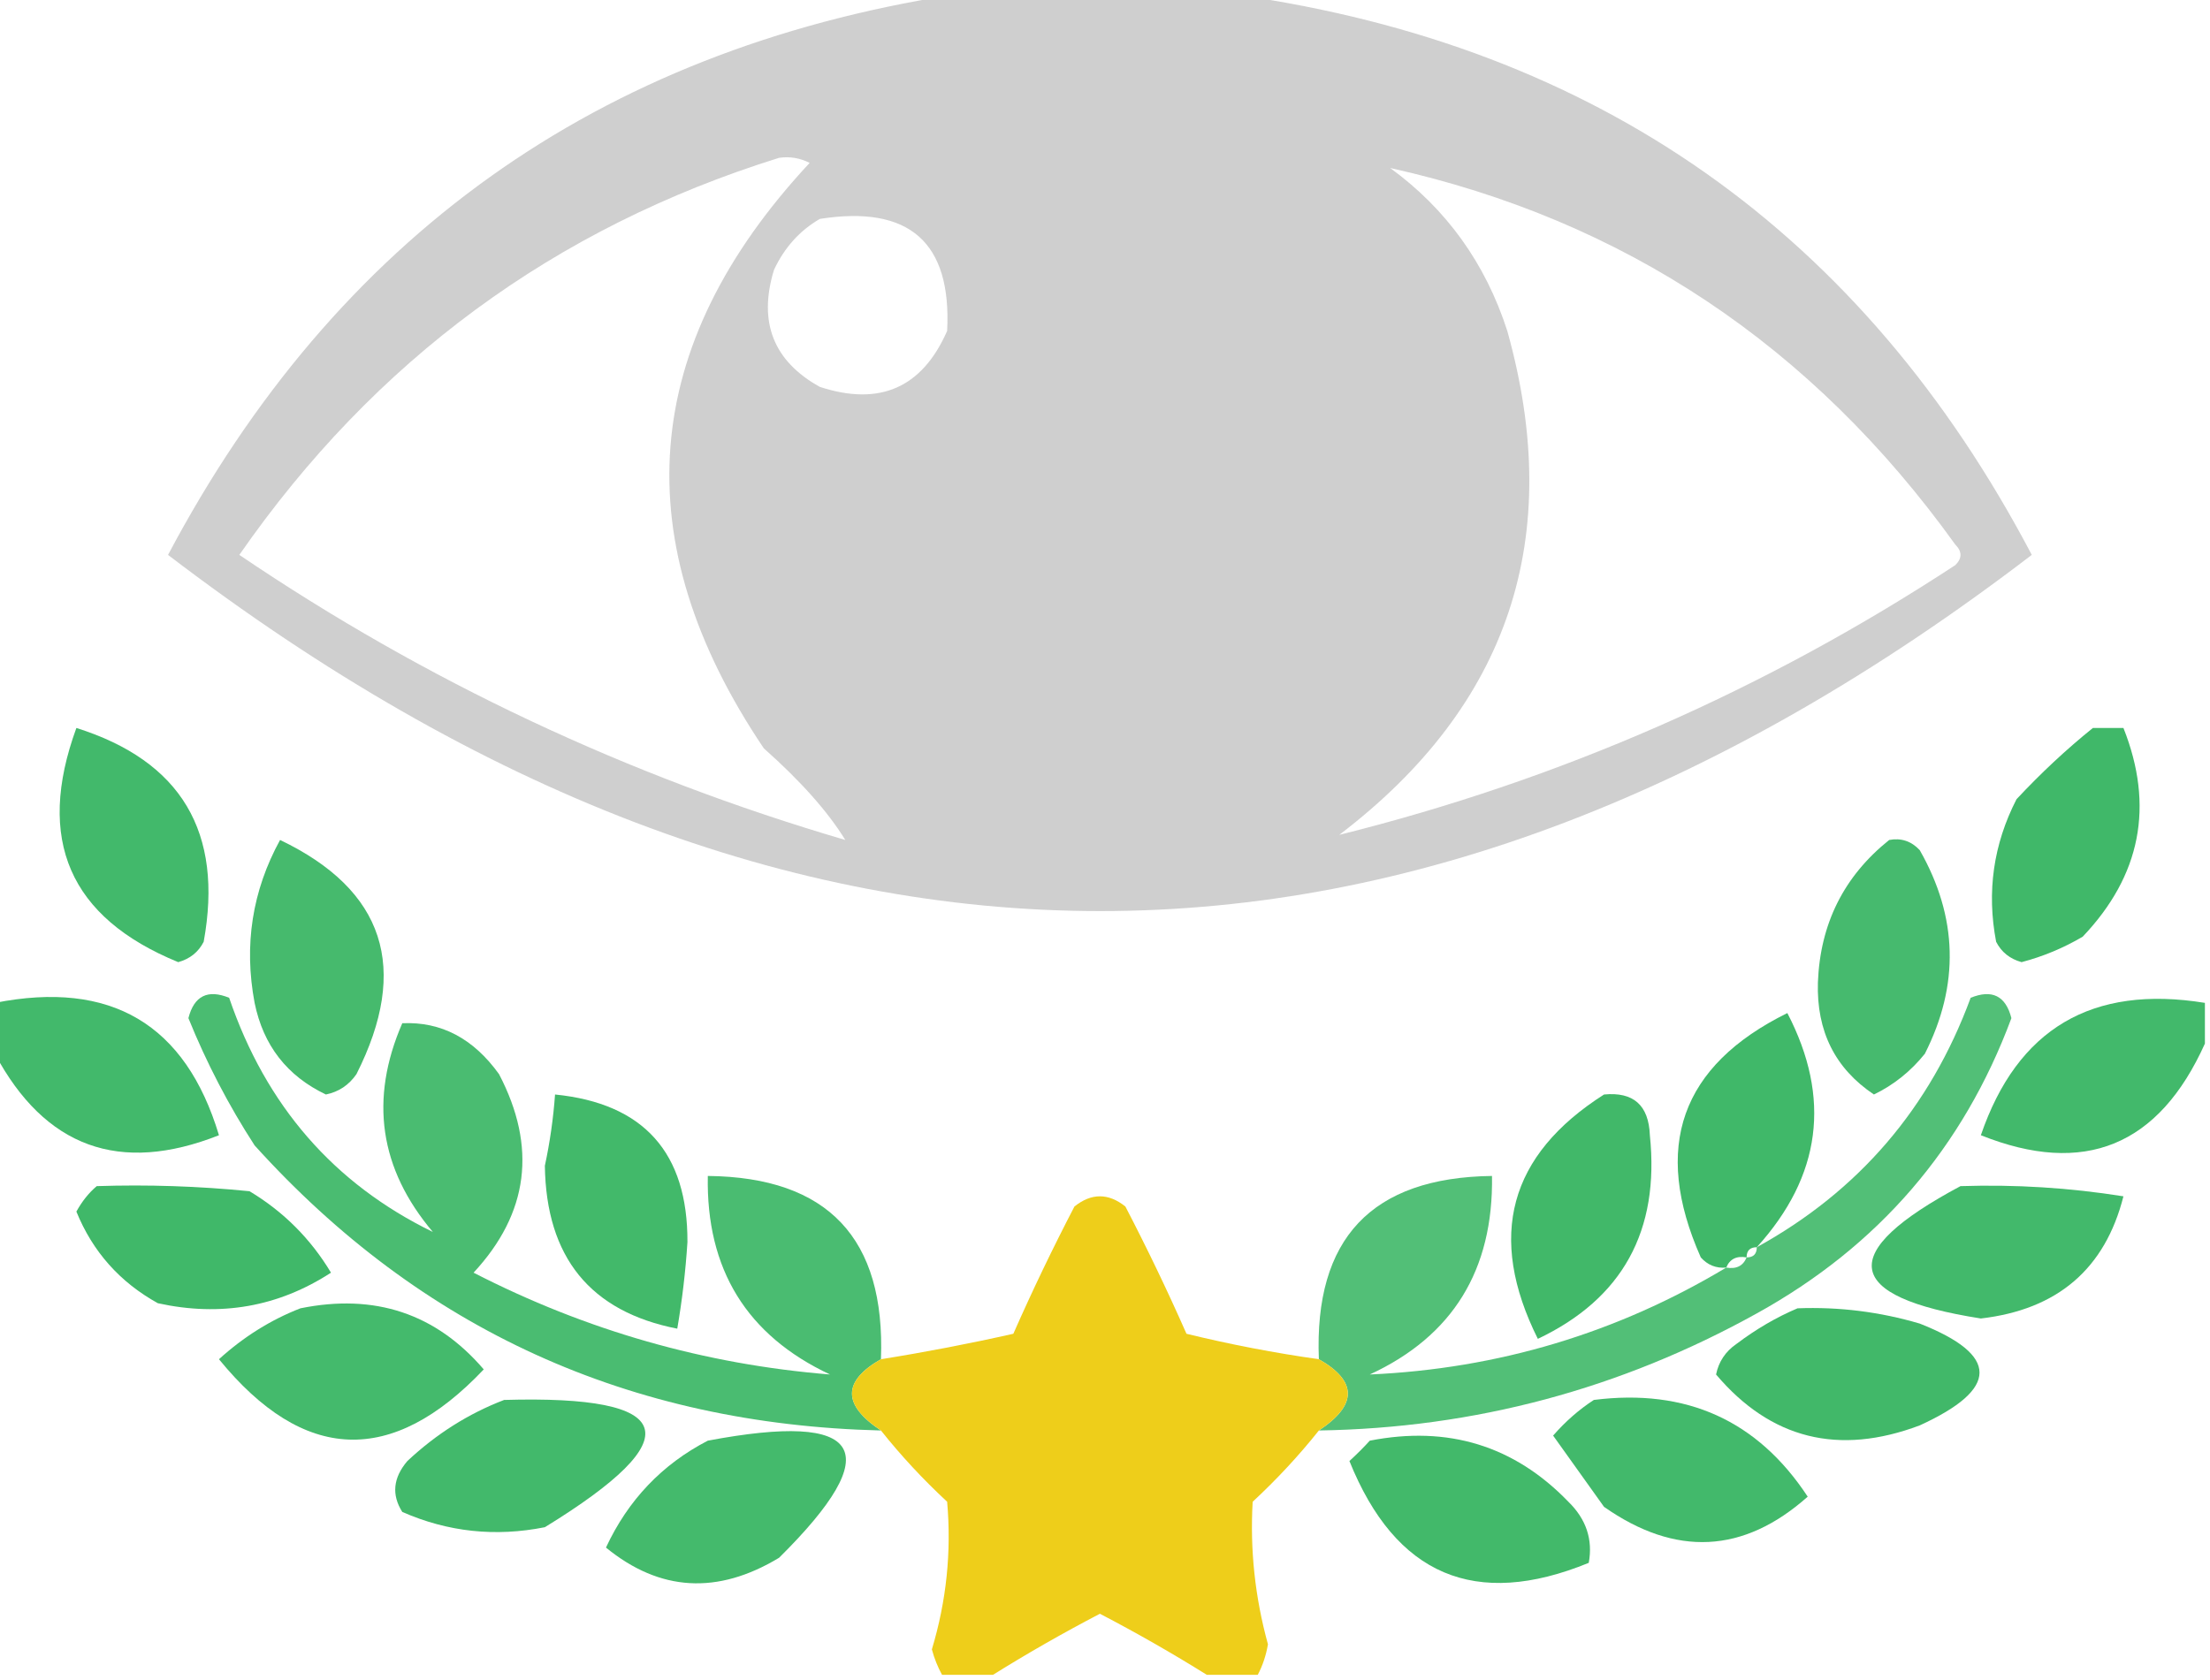
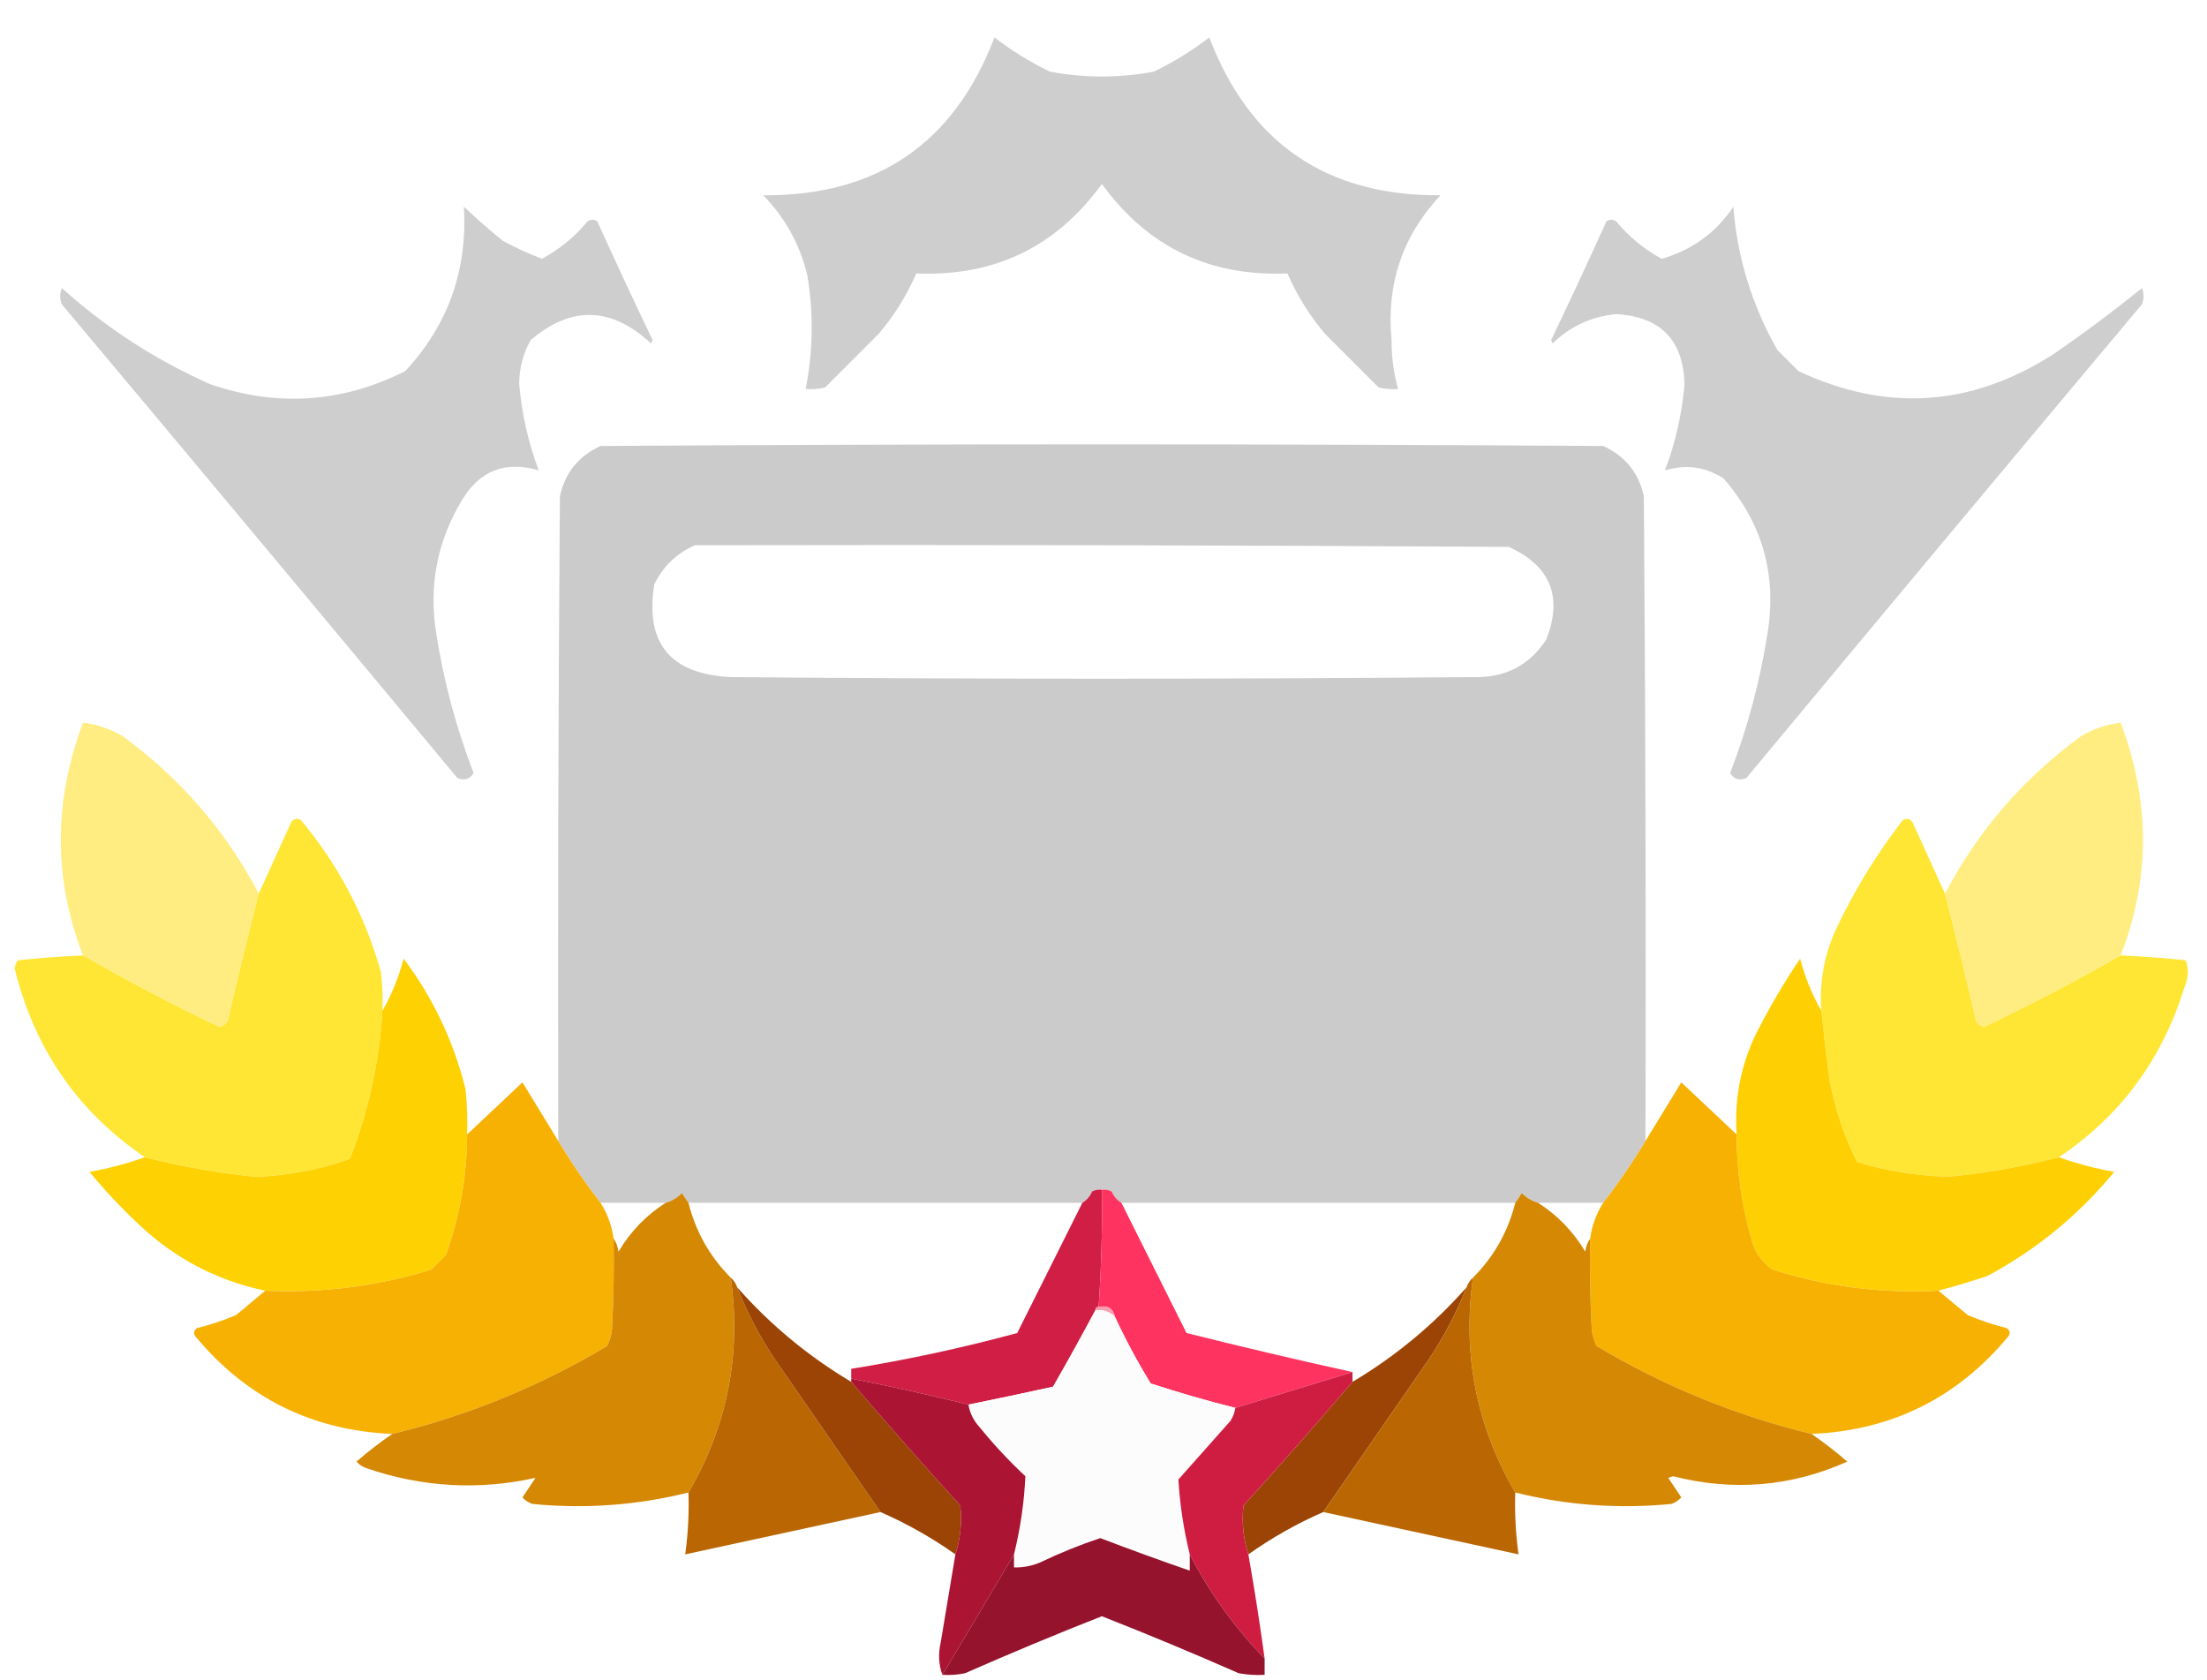
- <svg xmlns="http://www.w3.org/2000/svg" version="1.1" width="217px" height="165px" style="shape-rendering:geometricPrecision; text-rendering:geometricPrecision; image-rendering:optimizeQuality; fill-rule:evenodd; clip-rule:evenodd">
+ <svg xmlns="http://www.w3.org/2000/svg" version="1.1" width="678px" height="516px" style="shape-rendering:geometricPrecision; text-rendering:geometricPrecision; image-rendering:optimizeQuality; fill-rule:evenodd; clip-rule:evenodd">
  <g>
-     <path style="opacity:0.945" fill="#cccccc" d="M 93.5,-0.5 C 102.833,-0.5 112.167,-0.5 121.5,-0.5C 156.871,4.537 182.871,22.87 199.5,54.5C 138.546,101.147 77.546,101.147 16.5,54.5C 33.007,23.324 58.674,4.991 93.5,-0.5 Z M 76.5,15.5 C 77.552,15.351 78.552,15.517 79.5,16C 62.778,33.947 61.278,53.114 75,73.5C 78.618,76.712 81.284,79.712 83,82.5C 61.631,76.23 41.797,66.897 23.5,54.5C 36.774,35.379 54.441,22.379 76.5,15.5 Z M 136.5,16.5 C 159.45,21.598 177.95,33.932 192,53.5C 192.667,54.167 192.667,54.833 192,55.5C 173.272,67.785 153.105,76.618 131.5,82C 148.179,69.295 153.679,52.795 148,32.5C 145.86,25.863 142.027,20.53 136.5,16.5 Z M 80.5,21.5 C 89.282,20.122 93.449,23.789 93,32.5C 90.549,38.089 86.383,39.922 80.5,38C 75.931,35.459 74.431,31.625 76,26.5C 77.025,24.313 78.525,22.646 80.5,21.5 Z" />
+     <path style="opacity:0.968" fill="#cccccc" d="M 305.5,11.5 C 310.719,15.518 316.386,19.018 322.5,22C 333.167,24 343.833,24 354.5,22C 360.614,19.018 366.281,15.518 371.5,11.5C 383.89,44.038 407.556,60.204 442.5,60C 430.84,72.478 425.84,87.311 427.5,104.5C 427.464,109.61 428.131,114.61 429.5,119.5C 427.473,119.662 425.473,119.495 423.5,119C 418.054,113.554 412.554,108.054 407,102.5C 402.277,96.888 398.444,90.721 395.5,84C 371.521,85.01 352.521,75.843 338.5,56.5C 324.479,75.843 305.479,85.01 281.5,84C 278.556,90.721 274.723,96.888 270,102.5C 264.446,108.054 258.946,113.554 253.5,119C 251.527,119.495 249.527,119.662 247.5,119.5C 249.799,107.906 249.966,96.24 248,84.5C 245.705,75.073 241.205,66.906 234.5,60C 269.444,60.204 293.11,44.038 305.5,11.5 Z" />
  </g>
  <g>
-     <path style="opacity:0.932" fill="#35b460" d="M 7.5,71.5 C 17.794,74.743 21.96,81.743 20,92.5C 19.481,93.516 18.647,94.182 17.5,94.5C 6.822,90.136 3.489,82.469 7.5,71.5 Z" />
+     <path style="opacity:0.96" fill="#cccccc" d="M 142.5,63.5 C 146.262,67.083 150.262,70.583 154.5,74C 158.381,76.107 162.381,77.941 166.5,79.5C 171.944,76.551 176.61,72.718 180.5,68C 181.5,67.333 182.5,67.333 183.5,68C 189.022,80.211 194.688,92.378 200.5,104.5C 200.333,104.833 200.167,105.167 200,105.5C 187.795,94.172 175.462,93.838 163,104.5C 160.661,108.687 159.495,113.187 159.5,118C 160.293,127.138 162.293,135.971 165.5,144.5C 155.301,141.508 147.468,144.508 142,153.5C 134.333,166.168 131.666,179.835 134,194.5C 136.303,209.243 140.137,223.576 145.5,237.5C 144.307,239.384 142.641,239.884 140.5,239C 100.119,190.408 59.619,141.908 19,93.5C 18.333,91.833 18.333,90.167 19,88.5C 32.581,100.712 47.748,110.545 64.5,118C 85.103,125.105 105.103,123.772 124.5,114C 137.665,99.814 143.665,82.981 142.5,63.5 Z" />
  </g>
  <g>
-     <path style="opacity:0.944" fill="#35b460" d="M 205.5,71.5 C 206.5,71.5 207.5,71.5 208.5,71.5C 211.544,79.162 210.211,85.995 204.5,92C 202.61,93.112 200.61,93.946 198.5,94.5C 197.353,94.182 196.519,93.516 196,92.5C 195.063,87.597 195.73,82.93 198,78.5C 200.396,75.933 202.896,73.6 205.5,71.5 Z" />
+     <path style="opacity:0.96" fill="#cccccc" d="M 532.5,63.5 C 533.644,78.923 538.144,93.589 546,107.5C 548.167,109.667 550.333,111.833 552.5,114C 579.372,126.642 605.372,124.976 630.5,109C 639.949,102.552 649.116,95.719 658,88.5C 658.667,90.167 658.667,91.833 658,93.5C 617.381,141.908 576.881,190.408 536.5,239C 534.359,239.884 532.693,239.384 531.5,237.5C 536.863,223.576 540.697,209.243 543,194.5C 545.894,176.483 541.394,160.65 529.5,147C 523.939,143.388 517.939,142.554 511.5,144.5C 514.707,135.971 516.707,127.138 517.5,118C 517.093,104.426 510.093,97.26 496.5,96.5C 488.903,97.216 482.403,100.216 477,105.5C 476.833,105.167 476.667,104.833 476.5,104.5C 482.312,92.378 487.978,80.211 493.5,68C 494.5,67.333 495.5,67.333 496.5,68C 500.39,72.718 505.056,76.551 510.5,79.5C 519.864,76.781 527.197,71.448 532.5,63.5 Z" />
  </g>
  <g>
-     <path style="opacity:0.915" fill="#35b460" d="M 27.5,82.5 C 37.76,87.414 40.26,95.081 35,105.5C 34.261,106.574 33.261,107.241 32,107.5C 28.187,105.683 25.854,102.683 25,98.5C 23.932,92.825 24.765,87.492 27.5,82.5 Z" />
+     <path style="opacity:0.992" fill="#cccbcb" d="M 505.5,350.5 C 501.557,357.108 497.224,363.441 492.5,369.5C 485.833,369.5 479.167,369.5 472.5,369.5C 470.606,368.952 468.94,367.952 467.5,366.5C 466.824,367.602 466.158,368.602 465.5,369.5C 425.167,369.5 384.833,369.5 344.5,369.5C 343.163,368.685 342.163,367.518 341.5,366C 340.552,365.517 339.552,365.351 338.5,365.5C 337.448,365.351 336.448,365.517 335.5,366C 334.837,367.518 333.837,368.685 332.5,369.5C 292.167,369.5 251.833,369.5 211.5,369.5C 210.842,368.602 210.176,367.602 209.5,366.5C 208.06,367.952 206.394,368.952 204.5,369.5C 197.833,369.5 191.167,369.5 184.5,369.5C 179.776,363.441 175.443,357.108 171.5,350.5C 171.333,284.499 171.5,218.499 172,152.5C 173.539,145.287 177.705,140.12 184.5,137C 287.167,136.333 389.833,136.333 492.5,137C 499.295,140.12 503.461,145.287 505,152.5C 505.5,218.499 505.667,284.499 505.5,350.5 Z M 213.5,167.5 C 296.834,167.333 380.167,167.5 463.5,168C 476.339,173.847 480.172,183.347 475,196.5C 469.738,204.49 462.238,208.324 452.5,208C 376.5,208.667 300.5,208.667 224.5,208C 205.92,207.104 198.087,197.604 201,179.5C 203.744,173.921 207.911,169.921 213.5,167.5 Z" />
  </g>
  <g>
-     <path style="opacity:0.914" fill="#35b460" d="M 185.5,82.5 C 186.675,82.281 187.675,82.614 188.5,83.5C 192.251,90.085 192.418,96.752 189,103.5C 187.611,105.227 185.944,106.561 184,107.5C 180.19,104.95 178.357,101.284 178.5,96.5C 178.718,90.73 181.052,86.063 185.5,82.5 Z" />
+     <path style="opacity:0.979" fill="#ffed7f" d="M 79.5,274.5 C 76.181,287.444 73.014,300.444 70,313.5C 69.481,314.516 68.647,315.182 67.5,315.5C 53.16,308.665 39.16,301.331 25.5,293.5C 16.406,270.072 16.406,246.239 25.5,222C 29.673,222.502 33.673,223.835 37.5,226C 55.326,238.983 69.326,255.15 79.5,274.5 Z" />
  </g>
  <g>
-     <path style="opacity:0.932" fill="#35b460" d="M -0.5,98.5 C 10.879,96.245 18.212,100.578 21.5,111.5C 11.746,115.361 4.413,112.694 -0.5,103.5C -0.5,101.833 -0.5,100.167 -0.5,98.5 Z" />
+     <path style="opacity:0.979" fill="#ffed7f" d="M 651.5,293.5 C 637.84,301.331 623.84,308.665 609.5,315.5C 608.353,315.182 607.519,314.516 607,313.5C 603.986,300.444 600.819,287.444 597.5,274.5C 607.674,255.15 621.674,238.983 639.5,226C 643.327,223.835 647.327,222.502 651.5,222C 660.594,246.239 660.594,270.072 651.5,293.5 Z" />
  </g>
  <g>
-     <path style="opacity:0.894" fill="#35b460" d="M 86.5,133.5 C 82.71,135.662 82.71,137.995 86.5,140.5C 61.817,139.903 41.317,130.569 25,112.5C 22.443,108.554 20.276,104.387 18.5,100C 19.059,97.812 20.393,97.146 22.5,98C 26.111,108.593 32.778,116.26 42.5,121C 37.257,114.801 36.257,107.968 39.5,100.5C 43.312,100.326 46.479,101.993 49,105.5C 52.742,112.667 51.909,119.167 46.5,125C 57.55,130.678 69.217,134.011 81.5,135C 73.325,131.164 69.325,124.664 69.5,115.5C 81.286,115.621 86.953,121.621 86.5,133.5 Z" />
+     <path style="opacity:0.993" fill="#ffe633" d="M 117.5,310.5 C 116.539,326.209 113.206,341.376 107.5,356C 98.144,359.338 88.477,361.171 78.5,361.5C 66.998,360.361 55.664,358.361 44.5,355.5C 23.85,341.467 10.517,322.134 4.5,297.5C 4.608,296.558 4.941,295.725 5.5,295C 12.156,294.289 18.822,293.789 25.5,293.5C 39.16,301.331 53.16,308.665 67.5,315.5C 68.647,315.182 69.481,314.516 70,313.5C 73.014,300.444 76.181,287.444 79.5,274.5C 82.805,267.219 86.138,259.886 89.5,252.5C 90.365,251.417 91.365,251.251 92.5,252C 103.938,265.707 112.105,281.207 117,298.5C 117.499,302.486 117.666,306.486 117.5,310.5 Z" />
  </g>
  <g>
-     <path style="opacity:0.854" fill="#35b460" d="M 129.5,140.5 C 133.29,137.995 133.29,135.662 129.5,133.5C 129.017,121.65 134.684,115.65 146.5,115.5C 146.647,124.732 142.647,131.232 134.5,135C 147.105,134.435 158.771,130.935 169.5,124.5C 170.492,124.672 171.158,124.338 171.5,123.5C 172.167,123.5 172.5,123.167 172.5,122.5C 182.516,116.979 189.516,108.813 193.5,98C 195.607,97.146 196.941,97.812 197.5,100C 192.771,112.732 184.438,122.399 172.5,129C 159.124,136.427 144.791,140.261 129.5,140.5 Z" />
+     <path style="opacity:0.993" fill="#ffe633" d="M 597.5,274.5 C 600.819,287.444 603.986,300.444 607,313.5C 607.519,314.516 608.353,315.182 609.5,315.5C 623.84,308.665 637.84,301.331 651.5,293.5C 658.178,293.789 664.844,294.289 671.5,295C 672.443,297.8 672.276,300.634 671,303.5C 664.189,325.522 651.356,342.856 632.5,355.5C 621.348,358.397 610.015,360.397 598.5,361.5C 588.967,361.206 579.633,359.706 570.5,357C 566.489,348.966 563.655,340.466 562,331.5C 561.076,324.496 560.243,317.496 559.5,310.5C 558.879,301.773 560.379,293.44 564,285.5C 569.643,273.541 576.476,262.375 584.5,252C 585.635,251.251 586.635,251.417 587.5,252.5C 590.862,259.886 594.195,267.219 597.5,274.5 Z" />
  </g>
  <g>
-     <path style="opacity:0.932" fill="#35b460" d="M 216.5,98.5 C 216.5,99.833 216.5,101.167 216.5,102.5C 211.977,112.56 204.644,115.56 194.5,111.5C 198.085,101.035 205.418,96.701 216.5,98.5 Z" />
+     <path style="opacity:0.988" fill="#fed000" d="M 143.5,348.5 C 143.458,361.21 141.291,373.543 137,385.5C 135.5,387 134,388.5 132.5,390C 115.908,395.137 98.908,397.303 81.5,396.5C 66.608,393.386 53.608,386.553 42.5,376C 37.133,370.968 32.133,365.635 27.5,360C 33.322,358.962 38.989,357.462 44.5,355.5C 55.664,358.361 66.998,360.361 78.5,361.5C 88.477,361.171 98.144,359.338 107.5,356C 113.206,341.376 116.539,326.209 117.5,310.5C 120.328,305.537 122.494,300.203 124,294.5C 133.003,306.508 139.336,319.841 143,334.5C 143.499,339.155 143.666,343.821 143.5,348.5 Z" />
  </g>
  <g>
-     <path style="opacity:0.943" fill="#35b460" d="M 172.5,122.5 C 171.833,122.5 171.5,122.833 171.5,123.5C 170.508,123.328 169.842,123.662 169.5,124.5C 168.504,124.586 167.671,124.252 167,123.5C 162.199,112.671 165.032,104.671 175.5,99.5C 179.832,107.845 178.832,115.512 172.5,122.5 Z" />
+     <path style="opacity:0.988" fill="#fecf00" d="M 559.5,310.5 C 560.243,317.496 561.076,324.496 562,331.5C 563.655,340.466 566.489,348.966 570.5,357C 579.633,359.706 588.967,361.206 598.5,361.5C 610.015,360.397 621.348,358.397 632.5,355.5C 638.011,357.462 643.678,358.962 649.5,360C 638.585,373.253 625.585,383.919 610.5,392C 605.423,393.68 600.423,395.18 595.5,396.5C 578.063,397.416 561.063,395.25 544.5,390C 541.131,387.635 538.964,384.468 538,380.5C 535.005,370.03 533.505,359.364 533.5,348.5C 532.78,338.042 534.614,328.042 539,318.5C 543.162,310.172 547.829,302.172 553,294.5C 554.506,300.203 556.672,305.537 559.5,310.5 Z" />
  </g>
  <g>
-     <path style="opacity:0.937" fill="#35b460" d="M 54.5,107.5 C 63.204,108.372 67.537,113.206 67.5,122C 67.316,124.865 66.982,127.698 66.5,130.5C 57.961,128.825 53.628,123.492 53.5,114.5C 53.997,112.182 54.331,109.848 54.5,107.5 Z" />
+     <path style="opacity:0.991" fill="#f7b000" d="M 171.5,350.5 C 175.443,357.108 179.776,363.441 184.5,369.5C 186.623,372.867 187.956,376.534 188.5,380.5C 188.666,389.839 188.5,399.173 188,408.5C 187.798,410.256 187.298,411.922 186.5,413.5C 165.825,425.841 143.825,434.841 120.5,440.5C 95.904,439.452 75.738,429.452 60,410.5C 59.383,409.551 59.549,408.718 60.5,408C 64.608,406.973 68.608,405.64 72.5,404C 75.531,401.492 78.531,398.992 81.5,396.5C 98.908,397.303 115.908,395.137 132.5,390C 134,388.5 135.5,387 137,385.5C 141.291,373.543 143.458,361.21 143.5,348.5C 149.094,343.244 154.76,337.911 160.5,332.5C 164.178,338.528 167.844,344.528 171.5,350.5 Z" />
  </g>
  <g>
-     <path style="opacity:0.939" fill="#35b460" d="M 157.5,107.5 C 160.388,107.22 161.888,108.553 162,111.5C 162.979,120.886 159.312,127.553 151,131.5C 145.991,121.449 148.157,113.449 157.5,107.5 Z" />
+     <path style="opacity:0.991" fill="#f7b000" d="M 533.5,348.5 C 533.505,359.364 535.005,370.03 538,380.5C 538.964,384.468 541.131,387.635 544.5,390C 561.063,395.25 578.063,397.416 595.5,396.5C 598.469,398.992 601.469,401.492 604.5,404C 608.392,405.64 612.392,406.973 616.5,408C 617.451,408.718 617.617,409.551 617,410.5C 601.262,429.452 581.096,439.452 556.5,440.5C 533.136,434.818 511.136,425.818 490.5,413.5C 489.702,411.922 489.202,410.256 489,408.5C 488.5,399.173 488.334,389.839 488.5,380.5C 489.044,376.534 490.377,372.867 492.5,369.5C 497.224,363.441 501.557,357.108 505.5,350.5C 509.156,344.528 512.822,338.528 516.5,332.5C 522.24,337.911 527.906,343.244 533.5,348.5 Z" />
  </g>
  <g>
-     <path style="opacity:0.945" fill="#35b460" d="M 9.5,116.5 C 14.511,116.334 19.511,116.501 24.5,117C 27.833,119 30.5,121.667 32.5,125C 27.334,128.354 21.668,129.354 15.5,128C 11.764,125.931 9.097,122.931 7.5,119C 8.056,117.989 8.722,117.156 9.5,116.5 Z" />
+     <path style="opacity:0.982" fill="#d01a41" d="M 338.5,365.5 C 338.672,377.52 338.338,389.52 337.5,401.5C 336.833,401.5 336.5,401.833 336.5,402.5C 332.321,410.352 327.988,418.185 323.5,426C 314.857,427.895 306.19,429.729 297.5,431.5C 285.565,428.516 273.565,425.85 261.5,423.5C 261.5,422.5 261.5,421.5 261.5,420.5C 278.719,417.723 295.719,414.057 312.5,409.5C 319.18,396.14 325.847,382.807 332.5,369.5C 333.837,368.685 334.837,367.518 335.5,366C 336.448,365.517 337.448,365.351 338.5,365.5 Z" />
  </g>
  <g>
-     <path style="opacity:0.932" fill="#35b460" d="M 192.5,116.5 C 197.88,116.324 203.213,116.658 208.5,117.5C 206.694,124.627 202.028,128.627 194.5,129.5C 180.917,127.371 180.251,123.038 192.5,116.5 Z" />
+     <path style="opacity:0.978" fill="#fe2f5c" d="M 338.5,365.5 C 339.552,365.351 340.552,365.517 341.5,366C 342.163,367.518 343.163,368.685 344.5,369.5C 351.153,382.807 357.82,396.14 364.5,409.5C 381.528,413.769 398.528,417.769 415.5,421.5C 403.516,425.163 391.516,428.83 379.5,432.5C 370.838,430.331 362.172,427.831 353.5,425C 349.439,418.378 345.772,411.545 342.5,404.5C 341.952,401.916 340.285,400.916 337.5,401.5C 338.338,389.52 338.672,377.52 338.5,365.5 Z" />
  </g>
  <g>
-     <path style="opacity:0.995" fill="#eece19" d="M 129.5,133.5 C 133.29,135.662 133.29,137.995 129.5,140.5C 127.539,142.963 125.372,145.297 123,147.5C 122.729,152.219 123.229,156.885 124.5,161.5C 124.315,162.584 123.982,163.584 123.5,164.5C 121.833,164.5 120.167,164.5 118.5,164.5C 115.128,162.394 111.628,160.394 108,158.5C 104.372,160.394 100.872,162.394 97.5,164.5C 95.833,164.5 94.167,164.5 92.5,164.5C 92.077,163.735 91.743,162.902 91.5,162C 92.933,157.243 93.433,152.41 93,147.5C 90.628,145.297 88.461,142.963 86.5,140.5C 82.71,137.995 82.71,135.662 86.5,133.5C 90.841,132.807 95.175,131.974 99.5,131C 101.356,126.788 103.356,122.621 105.5,118.5C 107.167,117.167 108.833,117.167 110.5,118.5C 112.644,122.621 114.644,126.788 116.5,131C 120.803,132.05 125.137,132.884 129.5,133.5 Z" />
+     <path style="opacity:0.987" fill="#d48701" d="M 211.5,369.5 C 213.739,378.392 218.072,386.059 224.5,392.5C 227.779,416.041 223.446,438.041 211.5,458.5C 195.673,462.43 179.673,463.597 163.5,462C 162.328,461.581 161.328,460.915 160.5,460C 161.833,458 163.167,456 164.5,454C 146.958,457.873 129.624,456.873 112.5,451C 111.328,450.581 110.328,449.915 109.5,449C 113.067,445.92 116.733,443.087 120.5,440.5C 143.825,434.841 165.825,425.841 186.5,413.5C 187.298,411.922 187.798,410.256 188,408.5C 188.5,399.173 188.666,389.839 188.5,380.5C 189.29,381.609 189.79,382.942 190,384.5C 193.693,378.309 198.526,373.309 204.5,369.5C 206.394,368.952 208.06,367.952 209.5,366.5C 210.176,367.602 210.842,368.602 211.5,369.5 Z" />
  </g>
  <g>
-     <path style="opacity:0.923" fill="#35b460" d="M 29.5,128.5 C 36.8,127.016 42.8,129.016 47.5,134.5C 38.481,144.023 29.815,143.69 21.5,133.5C 23.928,131.295 26.595,129.628 29.5,128.5 Z" />
+     <path style="opacity:0.987" fill="#d48701" d="M 472.5,369.5 C 478.474,373.309 483.307,378.309 487,384.5C 487.21,382.942 487.71,381.609 488.5,380.5C 488.334,389.839 488.5,399.173 489,408.5C 489.202,410.256 489.702,411.922 490.5,413.5C 511.136,425.818 533.136,434.818 556.5,440.5C 560.267,443.087 563.933,445.92 567.5,449C 550.234,456.702 532.4,458.202 514,453.5C 513.5,453.667 513,453.833 512.5,454C 513.833,456 515.167,458 516.5,460C 515.672,460.915 514.672,461.581 513.5,462C 497.327,463.597 481.327,462.43 465.5,458.5C 453.554,438.041 449.221,416.041 452.5,392.5C 458.928,386.059 463.261,378.392 465.5,369.5C 466.158,368.602 466.824,367.602 467.5,366.5C 468.94,367.952 470.606,368.952 472.5,369.5 Z" />
  </g>
  <g>
-     <path style="opacity:0.939" fill="#35b460" d="M 176.5,128.5 C 180.582,128.344 184.582,128.844 188.5,130C 196.324,133.086 196.324,136.419 188.5,140C 180.531,143.002 173.864,141.335 168.5,135C 168.759,133.739 169.426,132.739 170.5,132C 172.432,130.541 174.432,129.375 176.5,128.5 Z" />
+     <path style="opacity:0.986" fill="#b96500" d="M 224.5,392.5 C 225.401,393.29 226.068,394.29 226.5,395.5C 229.528,403.221 233.361,410.554 238,417.5C 248.843,433.196 259.677,448.862 270.5,464.5C 250.736,468.766 230.736,473.1 210.5,477.5C 211.372,471.211 211.705,464.878 211.5,458.5C 223.446,438.041 227.779,416.041 224.5,392.5 Z" />
  </g>
  <g>
-     <path style="opacity:0.93" fill="#35b460" d="M 49.5,137.5 C 66.536,137.008 67.87,141.174 53.5,150C 48.64,150.968 43.974,150.468 39.5,148.5C 38.432,146.813 38.599,145.146 40,143.5C 42.843,140.837 46.009,138.837 49.5,137.5 Z" />
+     <path style="opacity:0.975" fill="#994000" d="M 226.5,395.5 C 236.659,406.993 248.326,416.66 261.5,424.5C 272.429,437.27 283.596,449.936 295,462.5C 295.566,467.632 295.066,472.632 293.5,477.5C 286.293,472.395 278.626,468.062 270.5,464.5C 259.677,448.862 248.843,433.196 238,417.5C 233.361,410.554 229.528,403.221 226.5,395.5 Z" />
  </g>
  <g>
-     <path style="opacity:0.93" fill="#35b460" d="M 156.5,137.5 C 165.578,136.349 172.578,139.516 177.5,147C 171.203,152.596 164.536,152.929 157.5,148C 155.833,145.667 154.167,143.333 152.5,141C 153.731,139.595 155.064,138.429 156.5,137.5 Z" />
+     <path style="opacity:0.975" fill="#994000" d="M 450.5,395.5 C 447.472,403.221 443.639,410.554 439,417.5C 428.157,433.196 417.323,448.862 406.5,464.5C 398.374,468.062 390.707,472.395 383.5,477.5C 381.934,472.632 381.434,467.632 382,462.5C 393.404,449.936 404.571,437.27 415.5,424.5C 428.674,416.66 440.341,406.993 450.5,395.5 Z" />
  </g>
  <g>
-     <path style="opacity:0.922" fill="#35b460" d="M 69.5,141.5 C 84.829,138.602 87.162,142.436 76.5,153C 70.447,156.654 64.781,156.321 59.5,152C 61.676,147.325 65.01,143.825 69.5,141.5 Z" />
+     <path style="opacity:0.986" fill="#b96500" d="M 452.5,392.5 C 449.221,416.041 453.554,438.041 465.5,458.5C 465.295,464.878 465.628,471.211 466.5,477.5C 446.264,473.1 426.264,468.766 406.5,464.5C 417.323,448.862 428.157,433.196 439,417.5C 443.639,410.554 447.472,403.221 450.5,395.5C 450.932,394.29 451.599,393.29 452.5,392.5 Z" />
  </g>
  <g>
-     <path style="opacity:0.934" fill="#35b460" d="M 134.5,141.5 C 142.187,139.996 148.687,141.996 154,147.5C 155.751,149.212 156.418,151.212 156,153.5C 144.858,158.061 137.024,154.728 132.5,143.5C 133.243,142.818 133.909,142.151 134.5,141.5 Z" />
+     <path style="opacity:1" fill="#fc9db0" d="M 336.5,402.5 C 336.5,401.833 336.833,401.5 337.5,401.5C 340.285,400.916 341.952,401.916 342.5,404.5C 340.858,402.919 338.858,402.253 336.5,402.5 Z" />
+   </g>
+   <g>
+     <path style="opacity:1" fill="#fdfcfc" d="M 336.5,402.5 C 338.858,402.253 340.858,402.919 342.5,404.5C 345.772,411.545 349.439,418.378 353.5,425C 362.172,427.831 370.838,430.331 379.5,432.5C 379.291,433.922 378.791,435.255 378,436.5C 372.667,442.5 367.333,448.5 362,454.5C 362.464,462.246 363.631,469.912 365.5,477.5C 365.5,479.167 365.5,480.833 365.5,482.5C 356.314,479.329 347.148,475.995 338,472.5C 331.687,474.605 325.52,477.105 319.5,480C 316.937,481.079 314.271,481.579 311.5,481.5C 311.5,480.167 311.5,478.833 311.5,477.5C 313.465,469.581 314.631,461.581 315,453.5C 309.966,448.801 305.3,443.801 301,438.5C 299.121,436.473 297.954,434.14 297.5,431.5C 306.19,429.729 314.857,427.895 323.5,426C 327.988,418.185 332.321,410.352 336.5,402.5 Z" />
+   </g>
+   <g>
+     <path style="opacity:0.995" fill="#cf1c41" d="M 415.5,421.5 C 415.5,422.5 415.5,423.5 415.5,424.5C 404.571,437.27 393.404,449.936 382,462.5C 381.434,467.632 381.934,472.632 383.5,477.5C 385.383,488.13 387.049,498.797 388.5,509.5C 379.171,499.868 371.505,489.201 365.5,477.5C 363.631,469.912 362.464,462.246 362,454.5C 367.333,448.5 372.667,442.5 378,436.5C 378.791,435.255 379.291,433.922 379.5,432.5C 391.516,428.83 403.516,425.163 415.5,421.5 Z" />
+   </g>
+   <g>
+     <path style="opacity:0.994" fill="#ac1332" d="M 261.5,424.5 C 261.5,424.167 261.5,423.833 261.5,423.5C 273.565,425.85 285.565,428.516 297.5,431.5C 297.954,434.14 299.121,436.473 301,438.5C 305.3,443.801 309.966,448.801 315,453.5C 314.631,461.581 313.465,469.581 311.5,477.5C 304.249,489.781 296.916,502.115 289.5,514.5C 288.359,511.36 288.192,508.027 289,504.5C 290.502,495.487 292.002,486.487 293.5,477.5C 295.066,472.632 295.566,467.632 295,462.5C 283.596,449.936 272.429,437.27 261.5,424.5 Z" />
+   </g>
+   <g>
+     <path style="opacity:0.983" fill="#930f2a" d="M 365.5,477.5 C 371.505,489.201 379.171,499.868 388.5,509.5C 388.5,511.167 388.5,512.833 388.5,514.5C 385.813,514.664 383.146,514.497 380.5,514C 366.61,507.888 352.61,502.054 338.5,496.5C 324.39,502.054 310.39,507.888 296.5,514C 294.19,514.497 291.857,514.663 289.5,514.5C 296.916,502.115 304.249,489.781 311.5,477.5C 311.5,478.833 311.5,480.167 311.5,481.5C 314.271,481.579 316.937,481.079 319.5,480C 325.52,477.105 331.687,474.605 338,472.5C 347.148,475.995 356.314,479.329 365.5,482.5C 365.5,480.833 365.5,479.167 365.5,477.5 Z" />
  </g>
</svg>
